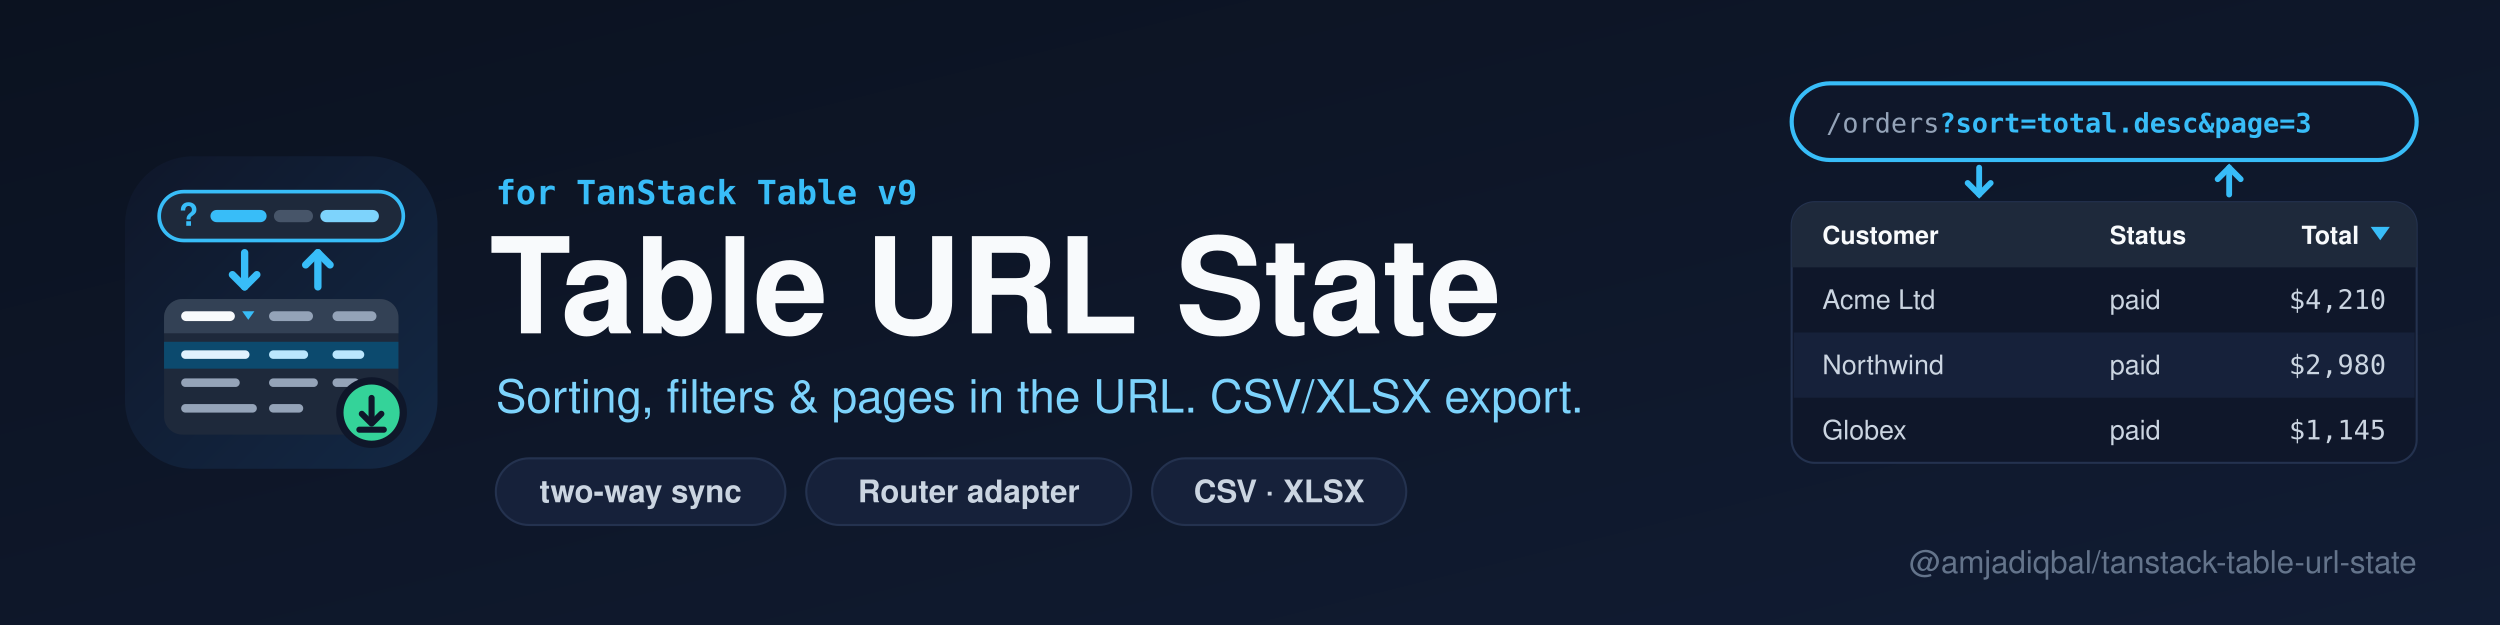
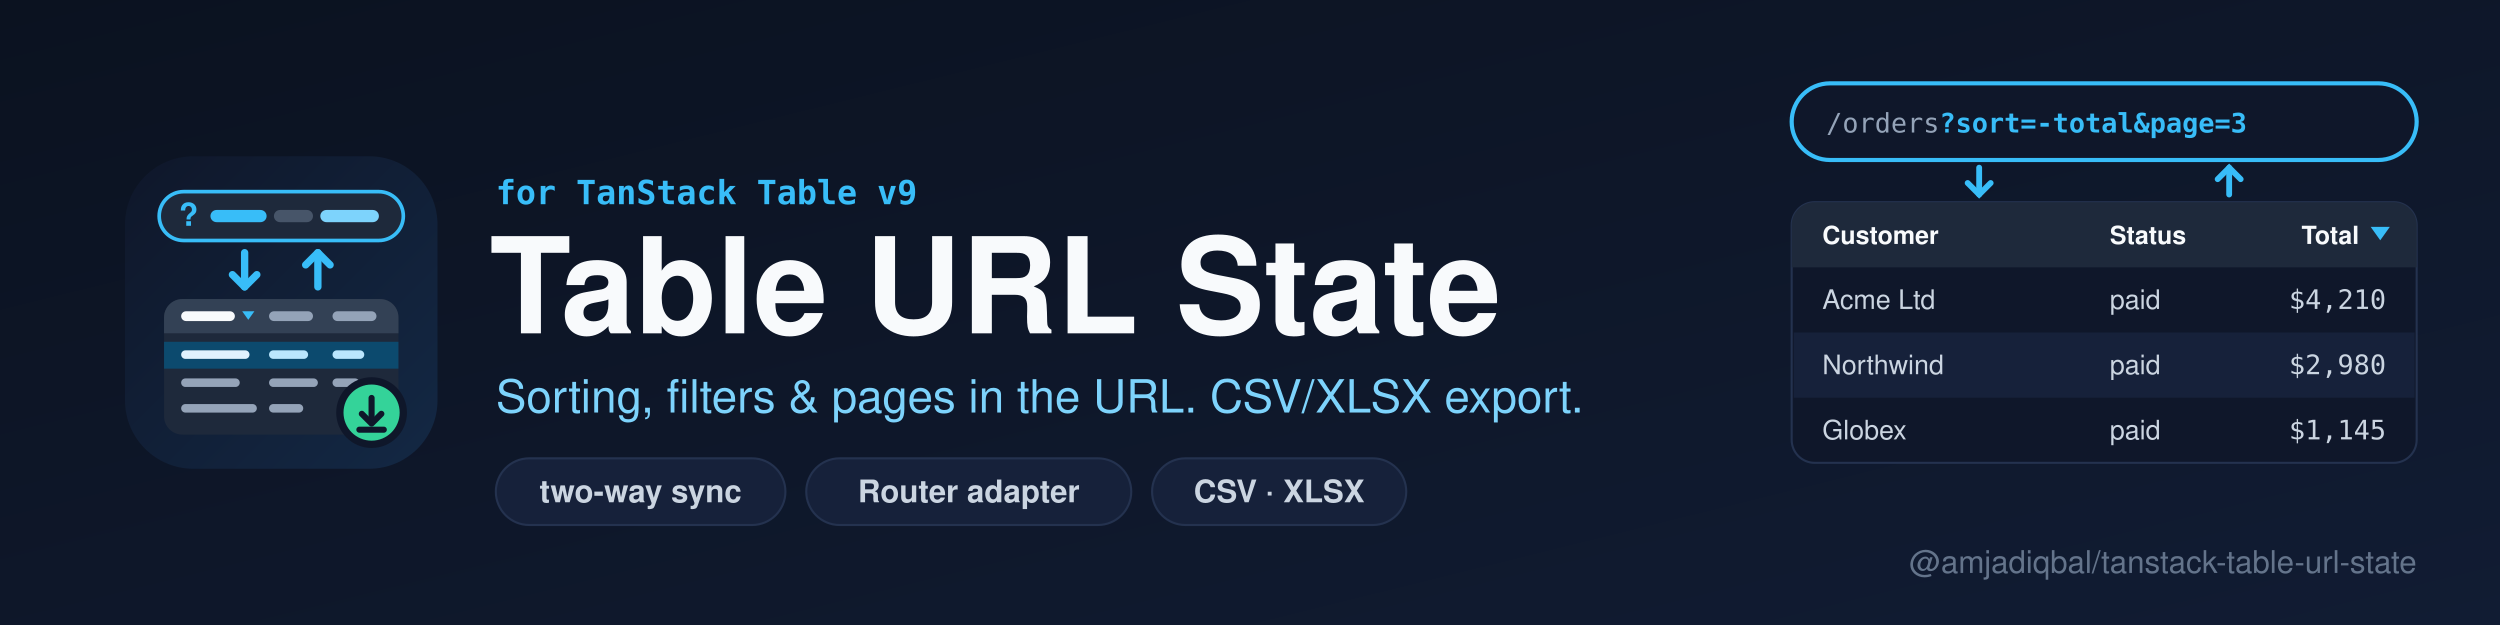
<svg xmlns="http://www.w3.org/2000/svg" width="1200" height="300" viewBox="0 0 1200 300">
  <defs>
    <linearGradient id="bg" x1="0" y1="0" x2="1" y2="1">
      <stop offset="0" stop-color="#0B1220" />
      <stop offset="1" stop-color="#111C33" />
    </linearGradient>
  </defs>
  <rect width="1200" height="300" fill="url(#bg)" />
  <g transform="translate(60,75) scale(0.29297)">
    <defs>
      <linearGradient id="ibg" x1="0" y1="0" x2="1" y2="1">
        <stop offset="0" stop-color="#0F172A" />
        <stop offset="1" stop-color="#132844" />
      </linearGradient>
    </defs>
    <rect width="512" height="512" rx="112" fill="url(#ibg)" />
    <rect x="56" y="58" width="400" height="80" rx="40" fill="#1E293B" stroke="#38BDF8" stroke-width="6" />
    <text x="104" y="114" font-family="'Helvetica Neue', Helvetica, Arial, sans-serif" font-size="52" font-weight="800" fill="#38BDF8" text-anchor="middle">?</text>
    <rect x="140" y="88" width="92" height="20" rx="10" fill="#38BDF8" />
    <rect x="244" y="88" width="64" height="20" rx="10" fill="#475569" />
    <rect x="320" y="88" width="96" height="20" rx="10" fill="#7DD3FC" />
    <g stroke="#38BDF8" stroke-width="12" stroke-linecap="round" stroke-linejoin="round" fill="none">
      <path d="M196 158 V214" />
      <path d="M176 194 L196 214 L216 194" />
      <path d="M316 214 V158" />
      <path d="M296 178 L316 158 L336 178" />
    </g>
    <rect x="64" y="234" width="384" height="222" rx="30" fill="#1E293B" />
    <path d="M64 264 a30 30 0 0 1 30 -30 h324 a30 30 0 0 1 30 30 v26 h-384 z" fill="#334155" />
    <rect x="92" y="254" width="88" height="16" rx="8" fill="#F8FAFC" />
    <path d="M192 254 l10 14 l10 -14 z" fill="#38BDF8" />
    <rect x="236" y="254" width="72" height="16" rx="8" fill="#94A3B8" />
    <rect x="340" y="254" width="72" height="16" rx="8" fill="#94A3B8" />
    <rect x="64" y="304" width="384" height="44" fill="#0C4A6E" />
    <g fill="#94A3B8">
      <rect x="92" y="318" width="112" height="14" rx="7" fill="#E0F2FE" />
      <rect x="236" y="318" width="64" height="14" rx="7" fill="#BAE6FD" />
      <rect x="340" y="318" width="52" height="14" rx="7" fill="#BAE6FD" />
      <rect x="92" y="364" width="96" height="14" rx="7" />
      <rect x="236" y="364" width="80" height="14" rx="7" />
      <rect x="340" y="364" width="44" height="14" rx="7" />
      <rect x="92" y="406" width="124" height="14" rx="7" />
      <rect x="236" y="406" width="56" height="14" rx="7" />
    </g>
    <circle cx="404" cy="420" r="58" fill="#0F172A" />
    <circle cx="404" cy="420" r="46" fill="#34D399" />
    <g stroke="#0F172A" stroke-width="10" stroke-linecap="round" stroke-linejoin="round" fill="none">
      <path d="M404 396 V436" />
      <path d="M388 422 L404 438 L420 422" />
      <path d="M384 448 H424" />
    </g>
  </g>
  <text x="238" y="98" font-family="Menlo, 'SF Mono', Consolas, monospace" font-size="16" font-weight="600" fill="#38BDF8">for TanStack Table v9</text>
  <text x="235" y="160" font-family="'Helvetica Neue', Helvetica, Arial, sans-serif" font-size="64" font-weight="700" fill="#F8FAFC">Table URL State</text>
  <text x="238" y="198" font-family="'Helvetica Neue', Helvetica, Arial, sans-serif" font-size="22" font-weight="500" fill="#7DD3FC">Sorting, filters &amp; pages in the URL. CSV/XLSX export.</text>
  <g font-family="'Helvetica Neue', Helvetica, Arial, sans-serif" font-size="15" font-weight="600" fill="#CBD5E1">
    <g transform="translate(238,220)">
      <rect width="139" height="32" rx="16.0" fill="#16213A" stroke="#24324F" />
      <text x="69.5" y="21.1" text-anchor="middle">two-way sync</text>
    </g>
    <g transform="translate(387,220)">
      <rect width="156" height="32" rx="16.0" fill="#16213A" stroke="#24324F" />
      <text x="78.0" y="21.1" text-anchor="middle">Router adapter</text>
    </g>
    <g transform="translate(553,220)">
      <rect width="122" height="32" rx="16.0" fill="#16213A" stroke="#24324F" />
      <text x="61.0" y="21.1" text-anchor="middle">CSV · XLSX</text>
    </g>
  </g>
  <g font-family="'Helvetica Neue', Helvetica, Arial, sans-serif">
    <rect x="860" y="40" width="300" height="36.8" rx="18.4" fill="#0F172A" stroke="#38BDF8" stroke-width="2" />
-     <text x="876.56" y="63.6" font-family="Menlo, 'SF Mono', Consolas, monospace" font-size="12.9" fill="#94A3B8">/orders<tspan fill="#38BDF8" font-weight="700">?sort=total.desc&amp;page=3</tspan>
+     <text x="876.56" y="63.6" font-family="Menlo, 'SF Mono', Consolas, monospace" font-size="12.9" fill="#94A3B8">/orders<tspan fill="#38BDF8" font-weight="700">?sort=-total&amp;page=3</tspan>
    </text>
    <g stroke="#38BDF8" stroke-width="2.8" stroke-linecap="round" fill="none">
      <path d="M950.0 80.48 v12.88" />
      <path d="M944.48 87.84 l5.52 5.52 l5.52 -5.52" />
      <path d="M1070.0 93.36 v-12.88" />
      <path d="M1064.48 86 l5.52 -5.52 l5.52 5.52" />
    </g>
    <rect x="860" y="97.04" width="300" height="125.12" rx="11.04" fill="#0F172A" stroke="#24324F" />
    <path d="M860 108.08 a11.04 11.04 0 0 1 11.04 -11.04 h277.92 a11.04 11.04 0 0 1 11.04 11.04 v20.24 h-300 z" fill="#1E293B" />
    <text x="874.7" y="148.3" font-size="12.9" fill="#CBD5E1" text-anchor="start">Acme Ltd</text>
    <text x="1012.7" y="148.3" font-size="12.9" fill="#CBD5E1" text-anchor="start">paid</text>
    <text x="1145.3" y="148.3" font-size="12.9" fill="#CBD5E1" text-anchor="end" font-family="Menlo, 'SF Mono', Consolas, monospace">$4,210</text>
    <rect x="861" y="159.6" width="298" height="31.28" fill="#16213A" />
    <text x="874.7" y="179.6" font-size="12.9" fill="#CBD5E1" text-anchor="start">Northwind</text>
    <text x="1012.7" y="179.6" font-size="12.9" fill="#CBD5E1" text-anchor="start">paid</text>
    <text x="1145.3" y="179.6" font-size="12.9" fill="#CBD5E1" text-anchor="end" font-family="Menlo, 'SF Mono', Consolas, monospace">$2,980</text>
    <text x="874.7" y="210.9" font-size="12.9" fill="#CBD5E1" text-anchor="start">Globex</text>
    <text x="1012.7" y="210.9" font-size="12.9" fill="#CBD5E1" text-anchor="start">paid</text>
    <text x="1145.3" y="210.9" font-size="12.9" fill="#CBD5E1" text-anchor="end" font-family="Menlo, 'SF Mono', Consolas, monospace">$1,145</text>
    <text x="874.7" y="117.1" font-size="12.0" font-weight="700" fill="#F8FAFC" text-anchor="start">Customer</text>
    <text x="1012.7" y="117.1" font-size="12.0" font-weight="700" fill="#F8FAFC" text-anchor="start">Status</text>
    <text x="1132.4" y="117.1" font-size="12.0" font-weight="700" fill="#F8FAFC" text-anchor="end">Total</text>
    <path d="M1137.92 108.9 l4.6 6.44 l4.6 -6.44 z" fill="#38BDF8" />
  </g>
  <text x="1160" y="275" text-anchor="end" font-family="'Helvetica Neue', Helvetica, Arial, sans-serif" font-size="15" fill="#64748B">@amjadiqbal/tanstack-table-url-state</text>
</svg>
